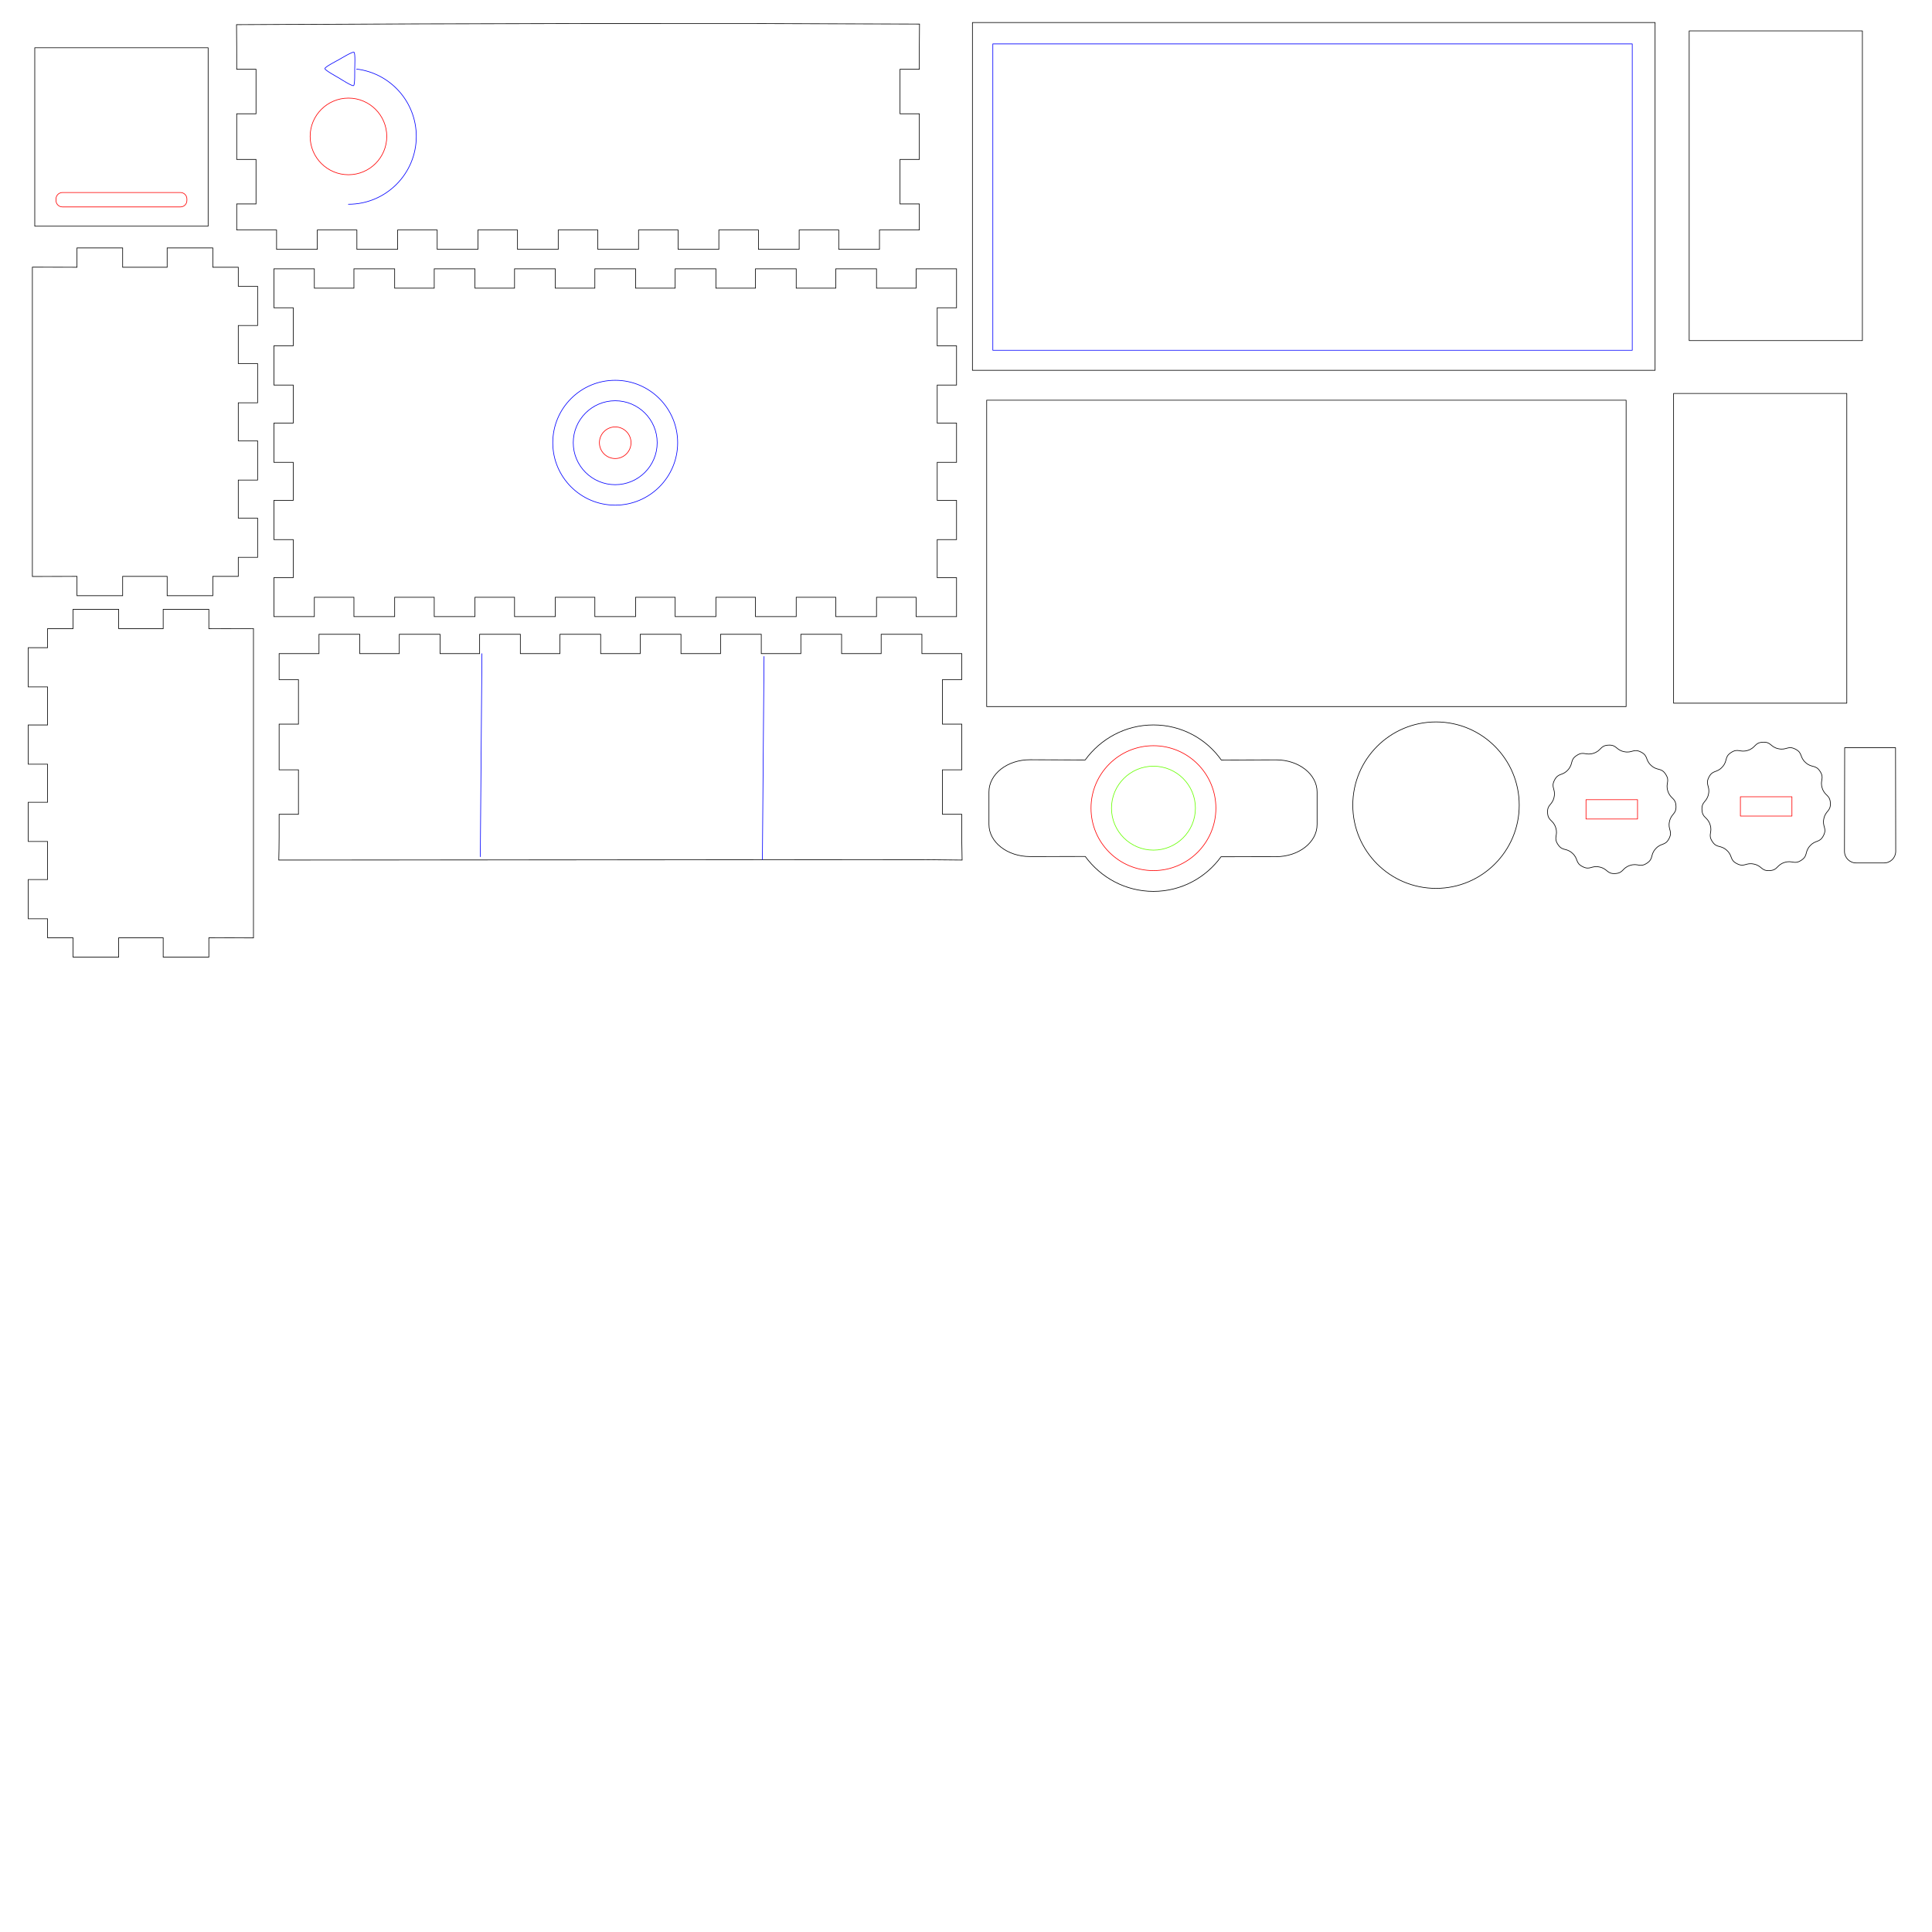
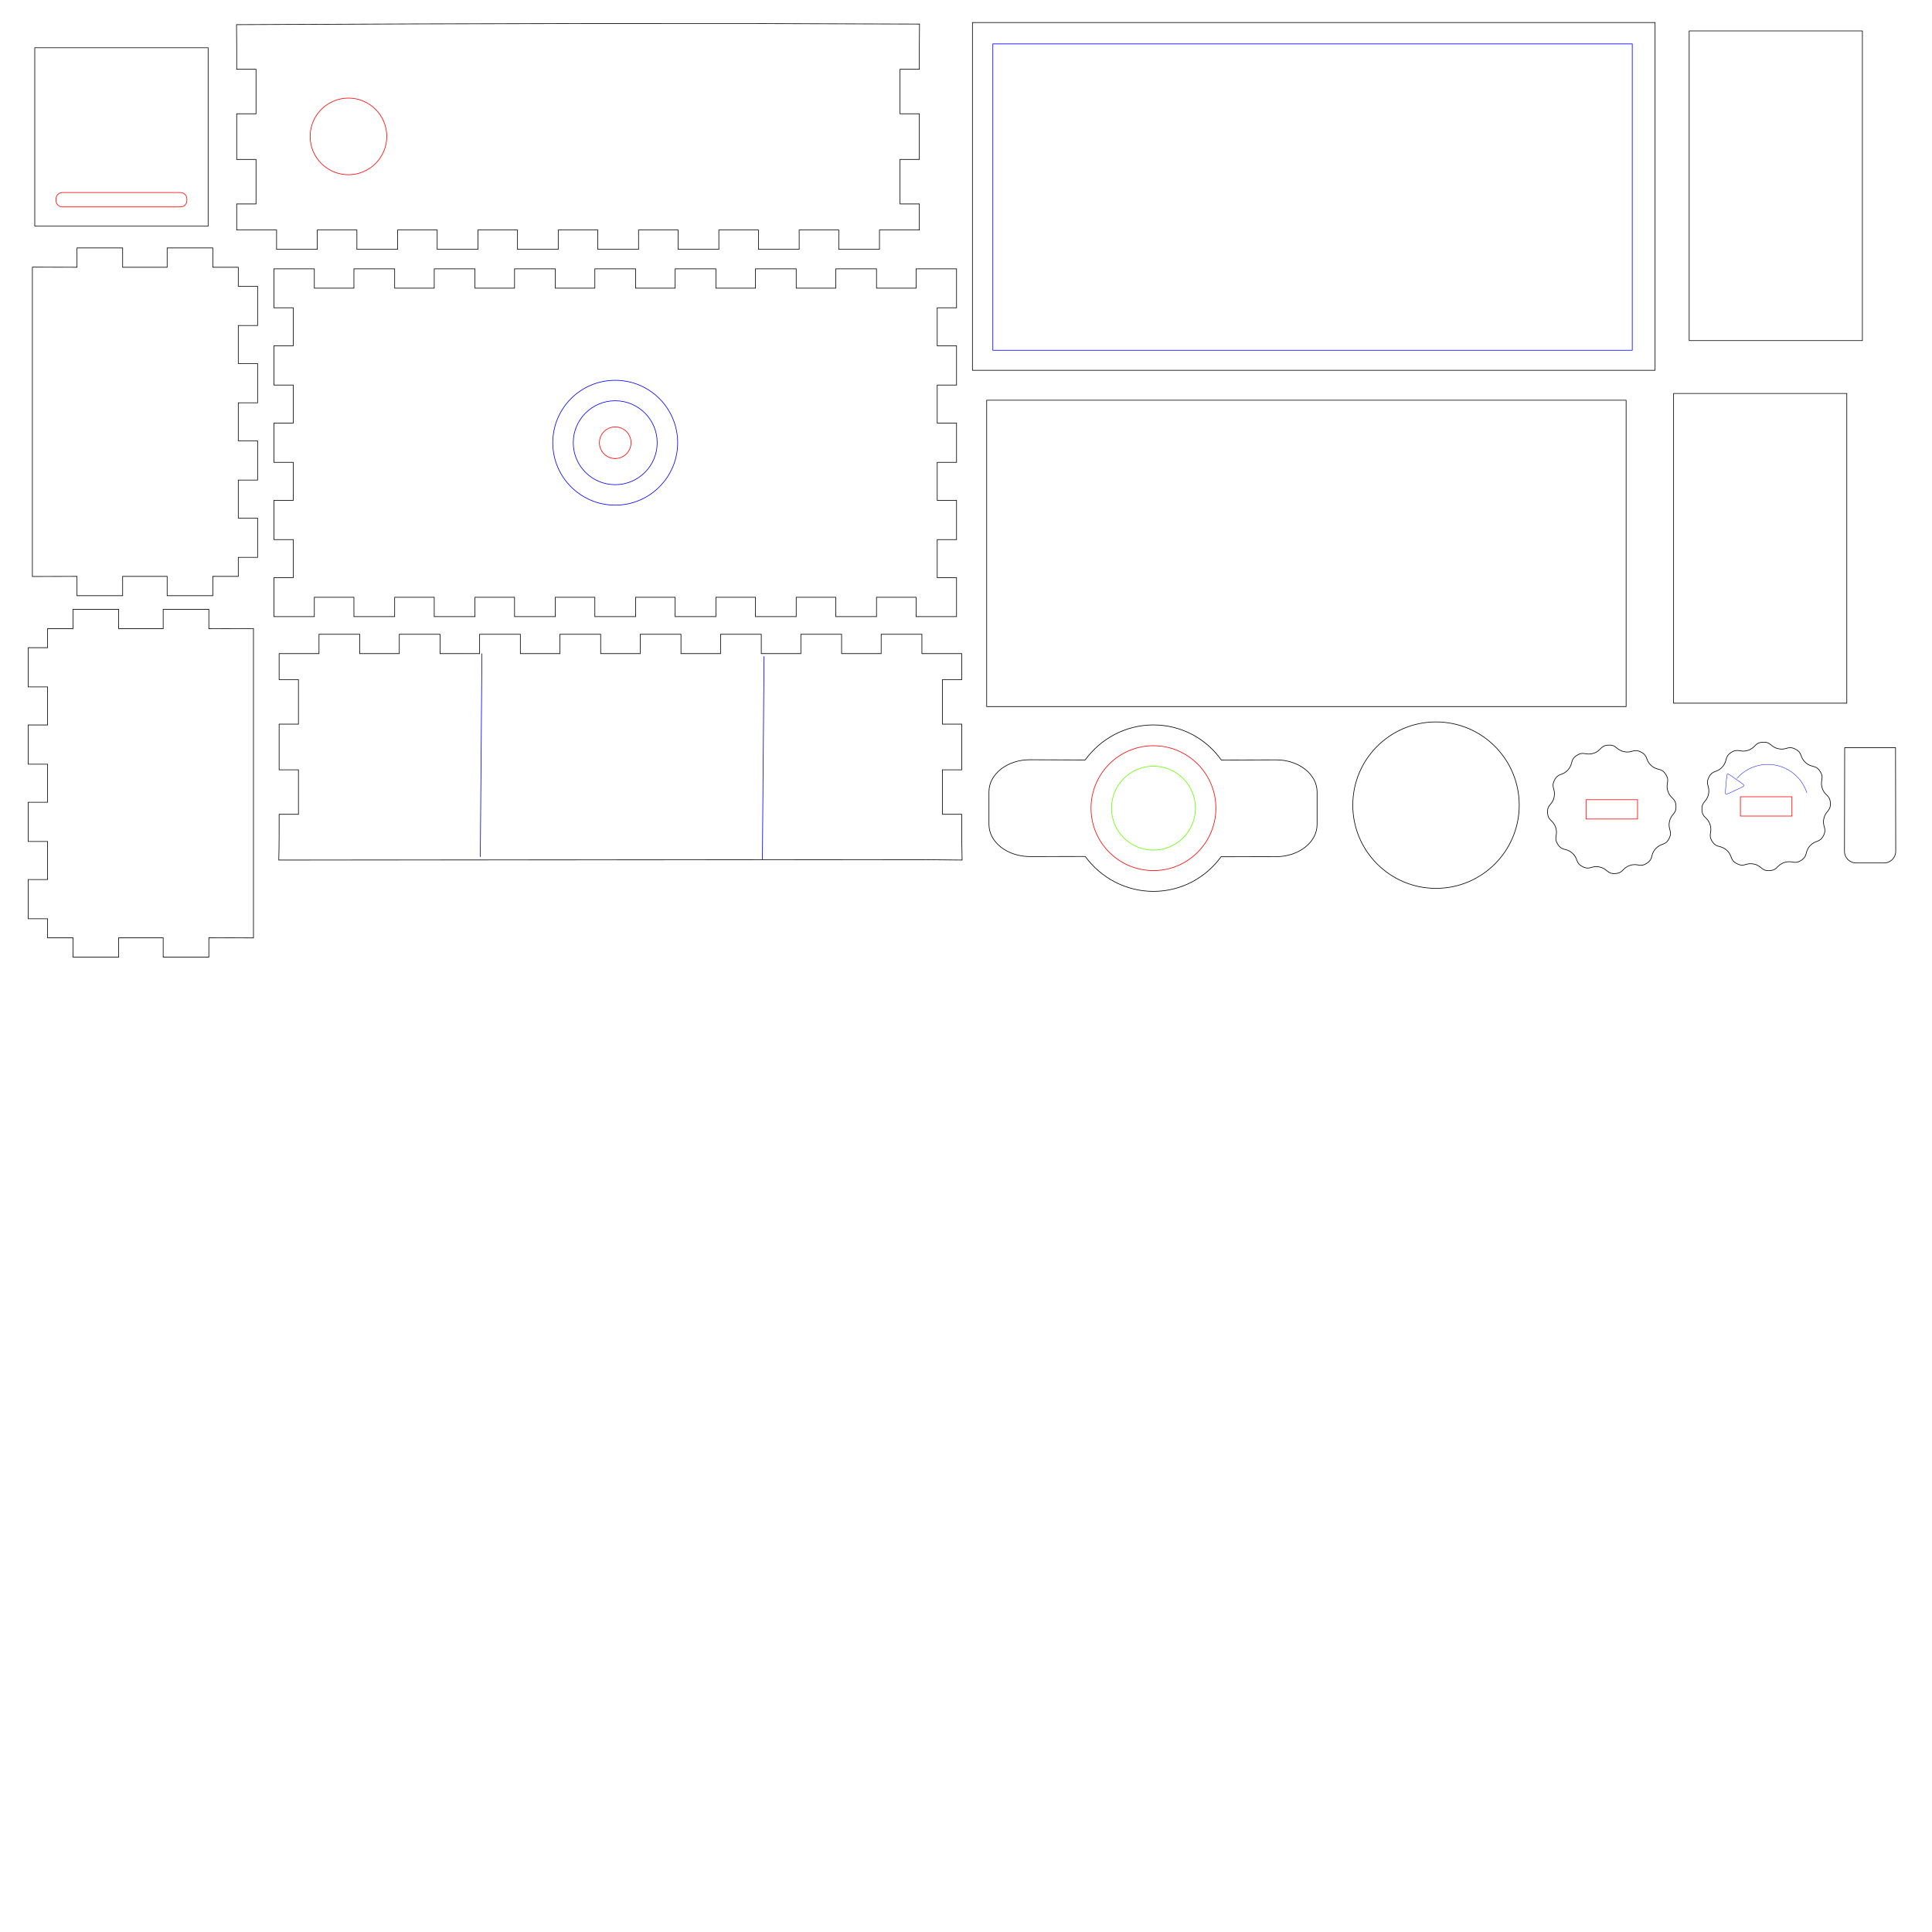
<svg xmlns="http://www.w3.org/2000/svg" width="300mm" height="300mm" viewBox="0 0 1062.992 1062.992" id="svg3366" version="1.1">
  <defs id="defs3368">
    </defs>
  <g transform="translate(0,10.62992)" id="layer1">
    <path id="path3391" style="fill:none;stroke:#000000;stroke-width:0.354;stroke-miterlimit:4;stroke-dasharray:none" d="m 117.089,306.496 0,10.63 -25.122,0 0,-10.63 -24.484,0 0,10.63 -25.122,0 0,-10.63 -24.549,0.065 10e-6,-170.209 24.549,0.065 0,-10.63 25.122,0 0,10.63 24.484,0 0,-10.63 25.122,0 0,10.63 14.014,0 0,10.47 10.63,0 0,21.579 -10.63,0 0,20.941 10.63,0 0,21.579 -10.63,0 0,20.941 10.63,0 0,21.579 -10.63,0 0,20.941 10.63,0 0,21.579 -10.63,0 0,10.47 z" />
    <path id="path3415" style="fill:none;stroke:#000000;stroke-width:0.354;stroke-miterlimit:4;stroke-dasharray:none" d="m 535.04,193.111 0,-191.339 375.589,0 0,191.339 z" />
    <path id="path3391-8" style="fill:none;stroke:#000000;stroke-width:0.354;stroke-miterlimit:4;stroke-dasharray:none" d="m 40.181,505.344 0,10.63 25.122,0 0,-10.63 24.484,0 0,10.63 25.122,0 0,-10.63 24.549,0.065 -1e-5,-170.209 -24.549,0.065 0,-10.63 -25.122,0 0,10.63 -24.484,0 0,-10.63 -25.122,0 0,10.63 -14.014,0 0,10.47 -10.63,0 0,21.579 10.63,0 0,20.941 -10.63,0 0,21.579 10.63,0 0,20.941 -10.63,0 0,21.579 10.63,0 0,20.941 -10.63,0 0,21.579 10.63,0 0,10.47 z" />
    <path id="path3387" style="fill:none;stroke:#000000;stroke-width:0.354;stroke-miterlimit:4;stroke-dasharray:none" d="m 483.889,115.911 0,10.63 -22.412,0 0,-10.63 -21.775,0 0,10.63 -22.412,0 0,-10.63 -21.775,0 0,10.63 -22.412,0 0,-10.63 -21.775,0 0,10.63 -22.412,0 0,-10.63 -21.775,0 0,10.63 -22.412,0 0,-10.63 -21.775,0 0,10.63 -22.412,0 0,-10.63 -21.775,0 0,10.63 -22.412,0 0,-10.63 -21.775,0 0,10.63 -22.413,0 0,-10.63 -21.934,0 0,-14.333 10.63,0 0,-24.484 -10.63,0 0,-25.122 10.63,0 0,-24.484 -10.63,0 c 0.042,-8.183 -0.019,-16.366 -0.095,-24.549 134.462,-0.668 257.364,-0.827 375.78,-0.319 -0.116,8.289 -0.095,16.579 -0.095,24.868 l -10.63,0 0,24.484 10.63,0 0,25.122 -10.63,0 0,24.484 10.63,0 0,14.333 z" />
    <path style="fill:none;fill-opacity:0.897;stroke:#ff0000;stroke-width:0.354;stroke-linecap:round;stroke-linejoin:round;stroke-miterlimit:4;stroke-dasharray:none;stroke-dashoffset:0;stroke-opacity:1" d="M 212.802,64.43 A 21.08,21.08 0 0 1 191.722,85.51 21.08,21.08 0 0 1 170.642,64.43 21.08,21.08 0 0 1 191.722,43.35 21.08,21.08 0 0 1 212.802,64.43 Z" id="path3445" />
    <path id="path3345" style="fill:none;stroke:#000000;stroke-width:0.354;stroke-miterlimit:4;stroke-dasharray:none" d="m 529.168,363.315 -10.63,0 0,24.484 10.63,0 0,25.122 -10.63,0 0,24.484 10.63,0 0,14.333 0.189,10.836 -22.123,-0.206 -353.845,0.206 c 0.23,-8.388 0.189,-16.778 0.189,-25.169 l 10.63,0 0,-24.484 -10.63,0 0,-25.122 10.63,0 0,-24.484 -10.63,0 0,-14.333 21.934,0 0,-10.63 22.412,0 0,10.63 21.775,0 0,-10.63 22.412,0 0,10.63 21.775,0 0,-10.63 22.412,0 0,10.63 21.775,0 0,-10.63 22.412,0 0,10.63 21.775,0 0,-10.63 22.412,0 0,10.63 21.775,0 0,-10.63 22.412,0 0,10.63 21.775,0 0,-10.63 22.412,0 0,10.63 21.775,0 0,-10.63 22.412,0 0,10.63 21.934,0 z" />
    <path style="fill:none;fill-opacity:0.897;stroke:#0000ff;stroke-width:0.354;stroke-linecap:round;stroke-linejoin:round;stroke-miterlimit:4;stroke-dasharray:none;stroke-dashoffset:0;stroke-opacity:1" d="m 546.257,13.534 351.819,0 0,168.567 -351.819,0 z" id="rect3556" />
    <path style="fill:none;fill-opacity:0.897;stroke:#000000;stroke-width:0.354;stroke-linecap:round;stroke-linejoin:round;stroke-miterlimit:4;stroke-dasharray:none;stroke-dashoffset:0;stroke-opacity:1" d="m 542.876,209.56 351.821,0 0,168.567 -351.821,0 z" id="rect3556-6" />
    <path style="fill:none;fill-opacity:0.897;stroke:#000000;stroke-width:0.354;stroke-linecap:round;stroke-linejoin:round;stroke-miterlimit:4;stroke-dasharray:none;stroke-dashoffset:0;stroke-opacity:1" d="m 1016.11,205.859 0,170.398 -95.299,0 0,-170.398 z" id="rect3449-7-0-5" />
    <path id="path3399" style="fill:none;stroke:#000000;stroke-width:0.354;stroke-miterlimit:4;stroke-dasharray:none" d="m 504.037,328.626 0,-10.63 -21.775,0 0,10.63 -22.412,0 0,-10.63 -21.775,0 0,10.63 -22.412,0 0,-10.63 -21.775,0 0,10.63 -22.412,0 0,-10.63 -21.775,0 0,10.63 -22.412,0 0,-10.63 -21.775,0 0,10.63 -22.412,0 0,-10.63 -21.775,0 0,10.63 -22.412,0 0,-10.63 -21.775,0 0,10.63 -22.412,0 0,-10.63 -21.775,0 0,10.63 -22.253,0 0,-21.419 10.63,0 0,-20.941 -10.63,0 0,-21.579 10.63,0 0,-20.941 -10.63,0 0,-21.579 10.63,0 0,-20.941 -10.63,0 0,-21.579 10.63,0 0,-20.941 -10.63,0 0,-21.419 22.253,0 0,10.63 21.775,0 0,-10.63 22.412,0 0,10.63 21.775,0 0,-10.63 22.412,0 0,10.63 21.775,0 0,-10.63 22.412,0 0,10.63 21.775,0 0,-10.63 22.412,0 0,10.63 21.775,0 0,-10.63 22.412,0 0,10.63 21.775,0 0,-10.63 22.412,0 0,10.63 21.775,0 0,-10.63 22.412,0 0,10.63 21.775,0 0,-10.63 22.253,0 0,21.419 -10.63,0 0,20.941 10.63,0 0,21.579 -10.63,0 0,20.941 10.63,0 0,21.579 -10.63,0 0,20.941 10.63,0 0,21.579 -10.63,0 0,20.941 10.63,0 0,21.419 z" />
    <path style="fill:none;fill-opacity:0.897;stroke:#ff0000;stroke-width:0.354;stroke-linecap:round;stroke-linejoin:round;stroke-miterlimit:4;stroke-dasharray:none;stroke-dashoffset:0;stroke-opacity:1" d="m 347.192,232.957 a 8.697,8.697 0 0 1 -8.697,8.697 8.697,8.697 0 0 1 -8.697,-8.697 8.697,8.697 0 0 1 8.697,-8.697 8.697,8.697 0 0 1 8.697,8.697 z" id="path3443" />
    <path style="fill:none;fill-opacity:0.897;stroke:#0000ff;stroke-width:0.354;stroke-linecap:round;stroke-linejoin:round;stroke-miterlimit:4;stroke-dasharray:none;stroke-dashoffset:0;stroke-opacity:1" d="m 361.585,232.957 a 23.09,23.09 0 0 1 -23.09,23.09 23.09,23.09 0 0 1 -23.09,-23.09 23.09,23.09 0 0 1 23.09,-23.09 23.09,23.09 0 0 1 23.09,23.09 z" id="path3443-7" />
    <path style="fill:none;fill-opacity:0.897;stroke:#0000ff;stroke-width:0.354;stroke-linecap:round;stroke-linejoin:round;stroke-miterlimit:4;stroke-dasharray:none;stroke-dashoffset:0;stroke-opacity:1" d="m 372.848,232.957 a 34.354,34.354 0 0 1 -34.354,34.354 34.354,34.354 0 0 1 -34.354,-34.354 34.354,34.354 0 0 1 34.354,-34.354 34.354,34.354 0 0 1 34.354,34.354 z" id="path3443-7-2" />
    <path style="fill:none;fill-opacity:0.897;stroke:#000000;stroke-width:0.354;stroke-linecap:round;stroke-linejoin:round;stroke-miterlimit:4;stroke-dasharray:none;stroke-dashoffset:0;stroke-opacity:1" d="M 835.884,432.366 A 45.788,45.788 0 0 1 790.095,478.154 45.788,45.788 0 0 1 744.307,432.366 45.788,45.788 0 0 1 790.095,386.578 45.788,45.788 0 0 1 835.884,432.366 Z" id="path3443-7-2-3-8" />
    <path style="fill:none;fill-opacity:0.897;stroke:#ff0000;stroke-width:0.354;stroke-linecap:round;stroke-linejoin:round;stroke-miterlimit:4;stroke-dasharray:none;stroke-dashoffset:0;stroke-opacity:1" d="m 668.986,434.019 a 34.354,34.354 0 0 1 -34.354,34.354 34.354,34.354 0 0 1 -34.354,-34.354 34.354,34.354 0 0 1 34.354,-34.354 34.354,34.354 0 0 1 34.354,34.354 z" id="path3443-7-2-6" />
    <path style="fill:none;fill-opacity:0.897;stroke:#000000;stroke-width:0.354;stroke-linecap:round;stroke-linejoin:round;stroke-miterlimit:4;stroke-dasharray:none;stroke-dashoffset:0;stroke-opacity:1" d="m 702.048,460.717 c 12.532,0 22.621,-7.895 22.621,-17.701 l 0,-17.868 c 0,-9.806 -10.089,-17.743 -22.621,-17.701 l -30.076,0.1 c -8.193,-11.645 -21.871,-19.317 -37.34,-19.317 -15.462,-10e-6 -29.133,7.664 -37.569,19.276 l -30.317,-0.123 c -12.532,-0.051 -22.621,7.895 -22.621,17.701 l 0,17.868 c 0,9.806 10.089,17.701 22.621,17.701 l 30.365,-0.055 c 8.494,11.604 22.119,19.208 37.52,19.208 15.286,-1e-5 28.822,-7.49 37.192,-19.045 z" id="rect4454-7-0" />
    <path style="fill:none;fill-opacity:0.897;stroke:#66ff00;stroke-width:0.354;stroke-linecap:round;stroke-linejoin:round;stroke-miterlimit:4;stroke-dasharray:none;stroke-dashoffset:0;stroke-opacity:1" d="m 657.722,434.019 a 23.09,23.09 0 0 1 -23.09,23.09 23.09,23.09 0 0 1 -23.09,-23.09 23.09,23.09 0 0 1 23.09,-23.09 23.09,23.09 0 0 1 23.09,23.09 z" id="path3443-7-4" />
    <path style="fill:none;fill-opacity:0.897;stroke:#000000;stroke-width:0.354;stroke-linecap:round;stroke-linejoin:round;stroke-miterlimit:4;stroke-dasharray:none;stroke-dashoffset:0;stroke-opacity:1" d="m 114.517,15.648 0,98.168 -95.39,0 0,-98.168 z" id="rect3449-7-0-4" />
    <path style="fill:none;fill-opacity:0.897;stroke:#000000;stroke-width:0.354;stroke-linecap:round;stroke-linejoin:round;stroke-miterlimit:4;stroke-dasharray:none;stroke-dashoffset:0;stroke-opacity:1" d="m 1024.694,6.373 0,170.398 -95.299,0 0,-170.398 z" id="rect3449-7-0-5-6" />
    <path style="fill:none;fill-opacity:0.897;stroke:#ff0000;stroke-width:0.354;stroke-linecap:round;stroke-linejoin:round;stroke-miterlimit:4;stroke-dasharray:none;stroke-dashoffset:0;stroke-opacity:1" d="m 34.354,95.301 64.935,0 c 1.963,0 3.543,1.58 3.543,3.543 l 0,0.833 c 0,1.963 -1.58,3.543 -3.543,3.543 l -64.935,0 c -1.963,0 -3.543,-1.58 -3.543,-3.543 l 0,-0.833 c 0,-1.963 1.58,-3.543 3.543,-3.543 z" id="rect4082" />
-     <path style="fill:none;fill-opacity:0.897;stroke:#0000ff;stroke-width:0.354;stroke-linecap:round;stroke-linejoin:round;stroke-miterlimit:4;stroke-dasharray:none;stroke-dashoffset:0;stroke-opacity:1" d="m 196.187,27.371 c 18.508,2.206 32.859,17.957 32.859,37.059 0,20.613 -16.71,37.323 -37.323,37.323" id="path4084" />
-     <path style="fill:none;fill-opacity:0.897;stroke:#0000ff;stroke-width:0.354;stroke-linecap:round;stroke-linejoin:round;stroke-miterlimit:4;stroke-dasharray:none;stroke-dashoffset:0;stroke-opacity:1" d="m 194.546,36.489 c -0.803,0.45 -7.365,-3.795 -8.157,-4.265 -0.791,-0.47 -7.659,-4.202 -7.647,-5.122 0.011,-0.92 6.969,-4.481 7.772,-4.932 0.803,-0.45 7.468,-4.532 8.26,-4.062 0.791,0.47 0.396,8.276 0.385,9.196 -0.011,0.92 0.19,8.734 -0.612,9.184 z" id="path5356" />
    <path style="fill:none;fill-rule:evenodd;stroke:#0000ff;stroke-width:0.354;stroke-linecap:butt;stroke-linejoin:miter;stroke-opacity:1;stroke-miterlimit:4;stroke-dasharray:none" d="m 265.162,348.892 -0.903,111.972" id="path5359" />
    <path style="fill:none;fill-rule:evenodd;stroke:#0000ff;stroke-width:0.354;stroke-linecap:butt;stroke-linejoin:miter;stroke-opacity:1;stroke-miterlimit:4;stroke-dasharray:none" d="m 420.375,350.435 -0.903,111.972" id="path5359-6" />
    <path style="fill:none;fill-opacity:0.897;stroke:#000000;stroke-width:0.354;stroke-linecap:round;stroke-linejoin:round;stroke-miterlimit:4;stroke-dasharray:none;stroke-dashoffset:0;stroke-opacity:1" d="m 906.072,464.343 c -3.908,2.538 -4.812,-0.256 -9.243,1.183 -4.431,1.44 -3.521,4.232 -8.174,4.476 -4.653,0.244 -4.039,-2.628 -8.597,-3.597 -4.558,-0.969 -5.165,1.905 -9.316,-0.211 -4.152,-2.115 -2.184,-4.296 -5.646,-7.413 -3.463,-3.118 -5.425,-0.933 -7.963,-4.841 -2.538,-3.908 0.256,-4.812 -1.183,-9.243 -1.44,-4.431 -4.232,-3.521 -4.476,-8.174 -0.244,-4.653 2.628,-4.039 3.597,-8.597 0.969,-4.558 -1.905,-5.165 0.211,-9.316 2.115,-4.152 4.296,-2.184 7.413,-5.646 3.118,-3.463 0.933,-5.425 4.841,-7.963 3.908,-2.538 4.812,0.256 9.243,-1.183 4.431,-1.44 3.521,-4.232 8.174,-4.476 4.653,-0.244 4.039,2.628 8.597,3.597 4.558,0.969 5.165,-1.905 9.316,0.211 4.152,2.115 2.184,4.296 5.646,7.413 3.463,3.118 5.425,0.933 7.963,4.841 2.538,3.908 -0.256,4.812 1.183,9.243 1.44,4.431 4.232,3.521 4.476,8.174 0.244,4.653 -2.628,4.039 -3.597,8.597 -0.969,4.558 1.905,5.165 -0.211,9.316 -2.115,4.152 -4.296,2.184 -7.413,5.646 -3.118,3.463 -0.933,5.425 -4.841,7.963 z" id="path3361" />
    <path style="fill:none;fill-opacity:0.897;stroke:#ff0000;stroke-width:0.354;stroke-linecap:round;stroke-linejoin:round;stroke-miterlimit:4;stroke-dasharray:none;stroke-dashoffset:0;stroke-opacity:1" d="m 872.63,429.358 28.346,0 0,10.63 -28.346,0 z" id="rect3364" />
    <path style="fill:none;fill-opacity:0.897;stroke:#000000;stroke-width:0.354;stroke-linecap:round;stroke-linejoin:round;stroke-miterlimit:4;stroke-dasharray:none;stroke-dashoffset:0;stroke-opacity:1" d="m 991.017,462.732 c -3.908,2.538 -4.812,-0.256 -9.243,1.183 -4.431,1.44 -3.521,4.232 -8.174,4.476 -4.653,0.244 -4.039,-2.628 -8.597,-3.597 -4.558,-0.969 -5.165,1.905 -9.316,-0.211 -4.152,-2.115 -2.184,-4.296 -5.646,-7.413 -3.463,-3.118 -5.425,-0.933 -7.963,-4.841 -2.538,-3.908 0.256,-4.812 -1.183,-9.243 -1.44,-4.431 -4.232,-3.521 -4.476,-8.174 -0.244,-4.653 2.628,-4.039 3.597,-8.597 0.969,-4.558 -1.905,-5.165 0.211,-9.316 2.115,-4.152 4.296,-2.184 7.413,-5.646 3.118,-3.463 0.933,-5.425 4.841,-7.963 3.908,-2.538 4.812,0.256 9.243,-1.183 4.431,-1.44 3.521,-4.232 8.174,-4.476 4.653,-0.244 4.039,2.628 8.597,3.597 4.558,0.969 5.165,-1.905 9.316,0.211 4.152,2.115 2.184,4.296 5.646,7.413 3.462,3.118 5.425,0.933 7.963,4.841 2.538,3.908 -0.257,4.812 1.183,9.243 1.44,4.431 4.232,3.521 4.476,8.174 0.244,4.653 -2.628,4.039 -3.597,8.597 -0.969,4.558 1.905,5.165 -0.211,9.316 -2.115,4.152 -4.296,2.184 -7.413,5.646 -3.118,3.463 -0.933,5.425 -4.841,7.963 z" id="path3361-3" />
    <path style="fill:none;fill-opacity:0.897;stroke:#ff0000;stroke-width:0.354;stroke-linecap:round;stroke-linejoin:round;stroke-miterlimit:4;stroke-dasharray:none;stroke-dashoffset:0;stroke-opacity:1" d="m 957.576,427.747 28.346,0 0,10.63 -28.346,0 z" id="rect3364-1" />
    <path style="fill:none;fill-opacity:0.897;stroke:#000000;stroke-width:0.354;stroke-linecap:round;stroke-linejoin:round;stroke-miterlimit:4;stroke-dasharray:none;stroke-dashoffset:0;stroke-opacity:1" d="m 1042.929,400.745 0.102,56.995 c 0.01,3.561 -2.867,6.428 -6.428,6.428 l -15.331,0 c -3.561,0 -6.434,-2.867 -6.428,-6.428 l 0.102,-56.995 z" id="rect3388" />
+     <g transform="matrix(0.3420146,-0.5005188,0.5005188,0.3420146,874.8098,506.4997)" id="g4191">
+       <path id="path4084" d="m 196.187,27.371 c 18.508,2.206 32.859,17.957 32.859,37.059 0,8.608 -2.914,16.535 -7.809,22.849" style="fill:none;fill-opacity:0.897;stroke:#0000ff;stroke-width:0.354;stroke-linecap:round;stroke-linejoin:round;stroke-miterlimit:4;stroke-dasharray:none;stroke-dashoffset:0;stroke-opacity:1" />
+       <path id="path5356" d="m 194.546,36.489 c -0.803,0.45 -7.365,-3.795 -8.157,-4.265 -0.791,-0.47 -7.659,-4.202 -7.647,-5.122 0.011,-0.92 6.969,-4.481 7.772,-4.932 0.803,-0.45 7.468,-4.532 8.26,-4.062 0.791,0.47 0.396,8.276 0.385,9.196 -0.011,0.92 0.19,8.734 -0.612,9.184 z" style="fill:none;fill-opacity:0.897;stroke:#0000ff;stroke-width:0.354;stroke-linecap:round;stroke-linejoin:round;stroke-miterlimit:4;stroke-dasharray:none;stroke-dashoffset:0;stroke-opacity:1" />
+     </g>
  </g>
  <g id="g3427" />
</svg>
